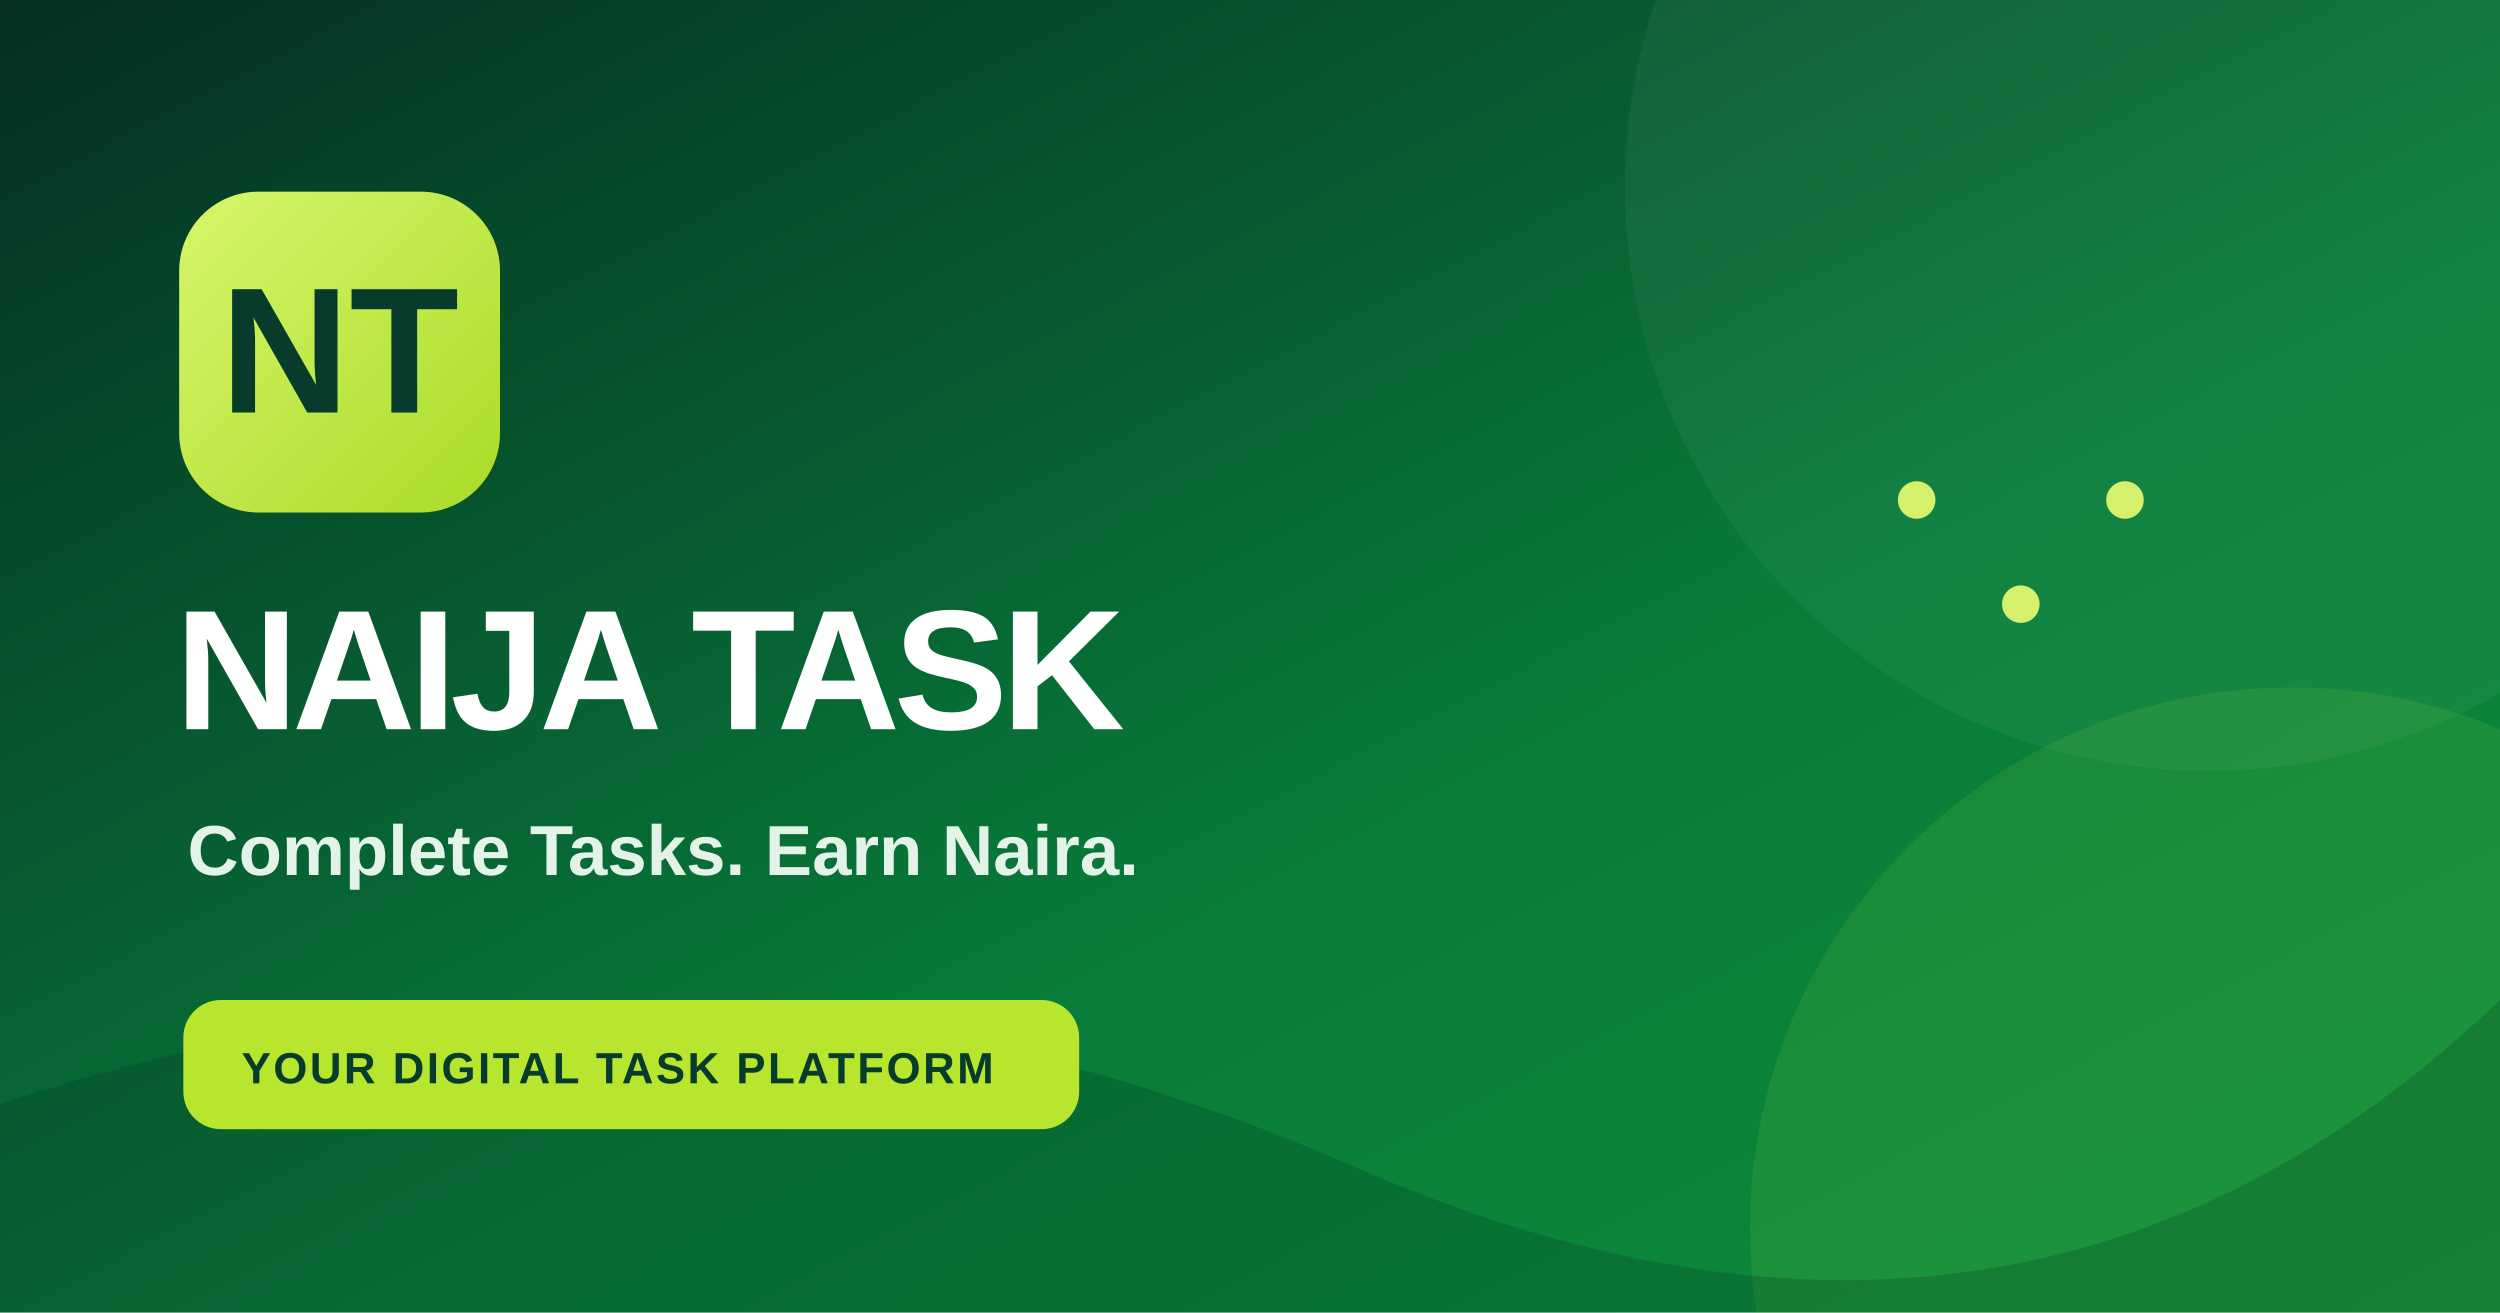
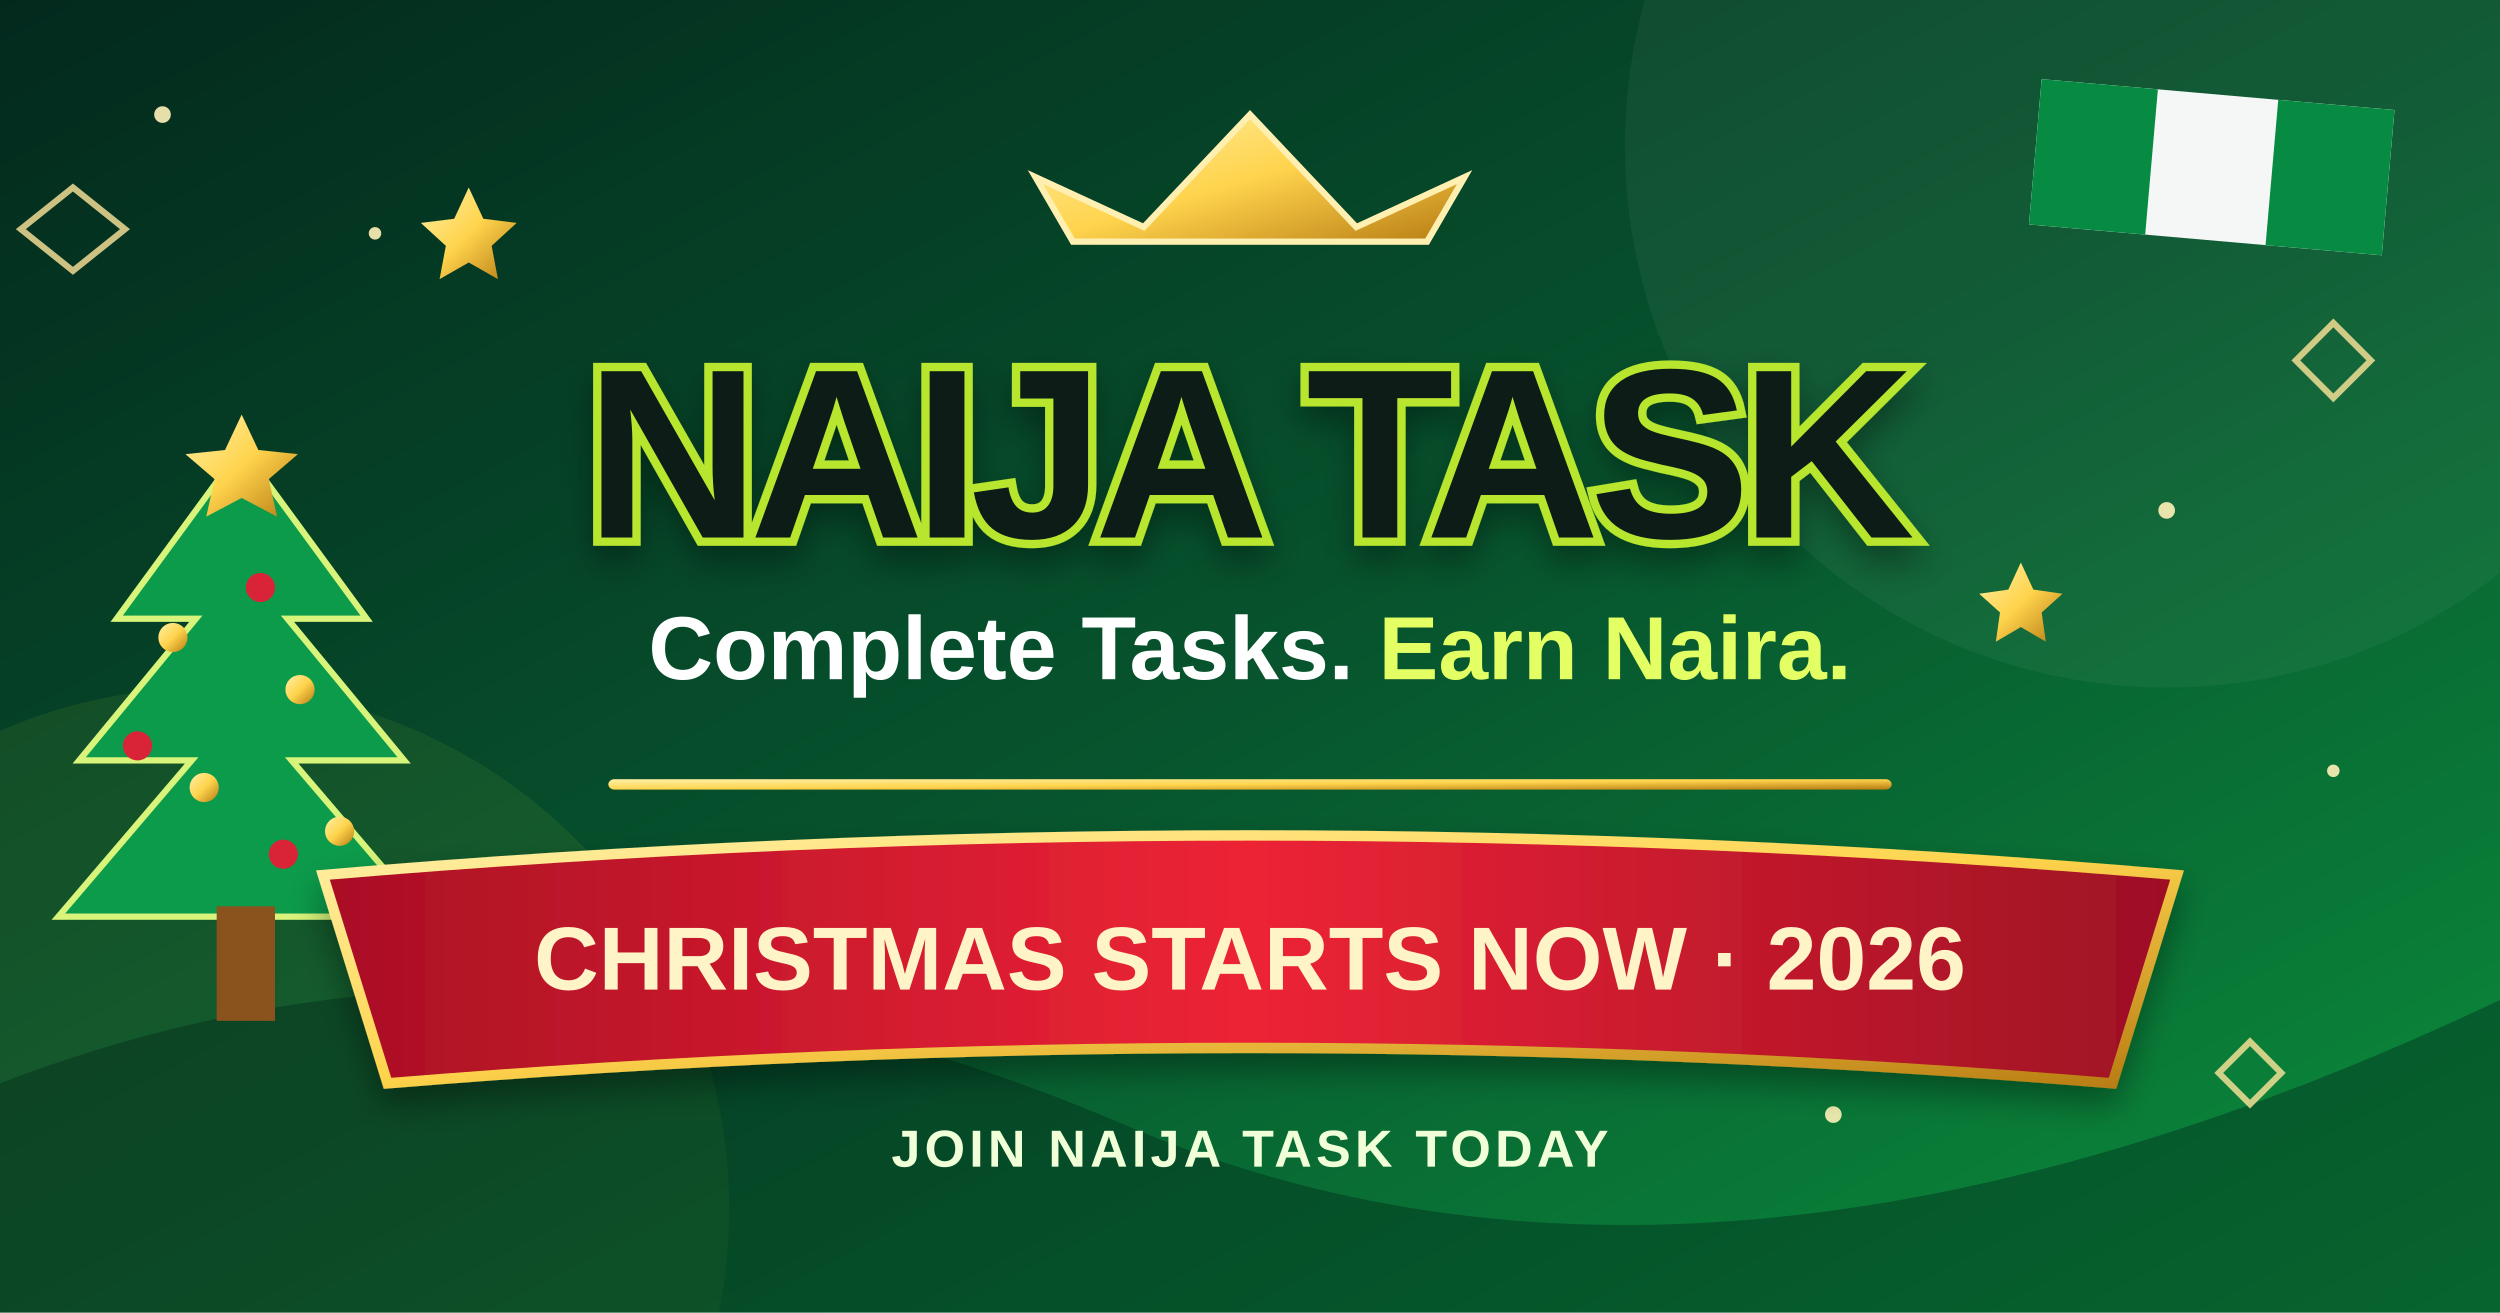
<svg xmlns="http://www.w3.org/2000/svg" width="1200" height="630" viewBox="0 0 1200 630" role="img" aria-labelledby="title desc">
  <defs>
    <linearGradient id="bg" x1="0" y1="0" x2="1" y2="1">
-       <stop stop-color="#052f23" />
-       <stop offset=".58" stop-color="#087b39" />
+       <stop stop-color="#03291d" />
+       <stop offset=".52" stop-color="#07552e" />
      <stop offset="1" stop-color="#0b8f3c" />
    </linearGradient>
+     <linearGradient id="gold" x1="0" y1="0" x2="1" y2="1">
+       <stop stop-color="#fff0a8" />
+       <stop offset=".5" stop-color="#ffd44d" />
+       <stop offset="1" stop-color="#b77b12" />
+     </linearGradient>
    <linearGradient id="lime" x1="0" y1="0" x2="1" y2="1">
-       <stop stop-color="#d7f66b" />
-       <stop offset="1" stop-color="#a9dc27" />
+       <stop stop-color="#e6ff75" />
+       <stop offset="1" stop-color="#a9df22" />
    </linearGradient>
+     <linearGradient id="ribbon" x1="0" y1="0" x2="1" y2="0">
+       <stop stop-color="#a90f24" />
+       <stop offset=".5" stop-color="#ed2436" />
+       <stop offset="1" stop-color="#9c1024" />
+     </linearGradient>
+     <filter id="shadow" x="-20%" y="-30%" width="140%" height="170%">
+       <feGaussianBlur in="SourceAlpha" stdDeviation="8" />
+       <feOffset dy="8" />
+       <feComponentTransfer>
+         <feFuncA type="linear" slope=".35" />
+       </feComponentTransfer>
+       <feMerge>
+         <feMergeNode />
+         <feMergeNode in="SourceGraphic" />
+       </feMerge>
+     </filter>
  </defs>
  <rect width="1200" height="630" fill="url(#bg)" />
-   <circle cx="1060" cy="90" r="280" fill="#ffffff" opacity=".045" />
-   <circle cx="1100" cy="590" r="260" fill="#b8e62e" opacity=".10" />
-   <path d="M0 530Q330 420 650 560T1200 480V630H0Z" fill="#052d21" opacity=".22" />
-   <rect x="86" y="92" width="154" height="154" rx="38" fill="url(#lime)" />
-   <text x="163" y="198" font-family="Arial,Helvetica,sans-serif" font-size="86" font-weight="900" text-anchor="middle" fill="#073b2b">NT</text>
-   <text x="84" y="350" font-family="Arial,Helvetica,sans-serif" font-size="82" font-weight="900" letter-spacing="-3" fill="#ffffff">NAIJA TASK</text>
-   <text x="90" y="420" font-family="Arial,Helvetica,sans-serif" font-size="34" font-weight="600" fill="#e4f3e7">Complete Tasks. Earn Naira.</text>
-   <rect x="88" y="480" width="430" height="62" rx="18" fill="#b8e62e" />
-   <text x="116" y="520" font-family="Arial,Helvetica,sans-serif" font-size="21" font-weight="800" letter-spacing="1.2" fill="#073b2b">YOUR DIGITAL TASK PLATFORM</text>
-   <g fill="#d5f16c">
-     <circle cx="920" cy="240" r="9" />
-     <circle cx="970" cy="290" r="9" />
-     <circle cx="1020" cy="240" r="9" />
+   <circle cx="1040" cy="70" r="260" fill="#fff" opacity=".045" />
+   <circle cx="100" cy="580" r="250" fill="#b8e62e" opacity=".08" />
+   <path d="M0 520Q260 420 540 540T1200 480V630H0Z" fill="#01251a" opacity=".4" />
+   <g fill="none" stroke="#ffe69a" stroke-width="3" opacity=".8">
+     <path d="M35 90L60 110L35 130L10 110Z" />
+     <path d="M1120 155l18 18-18 18-18-18z" />
+     <path d="M1080 500l15 15-15 15-15-15z" />
+   </g>
+   <g fill="#fff2b8" opacity=".9">
+     <circle cx="78" cy="55" r="4" />
+     <circle cx="180" cy="112" r="3" />
+     <circle cx="1040" cy="245" r="4" />
+     <circle cx="1120" cy="370" r="3" />
+     <circle cx="980" cy="80" r="3" />
+     <circle cx="260" cy="500" r="3" />
+     <circle cx="880" cy="535" r="4" />
+   </g>
+   <g transform="translate(38 215)">
+     <path d="M78 0L18 82h38L0 150h54L-10 225h176l-64-75h54l-56-68h38z" fill="#0c9b4b" stroke="#d8f47a" stroke-width="3" />
+     <path d="M66 220h28v55H66z" fill="#8a531d" />
+     <path d="M78 -16l8 17 19 2-14 12 4 18-17-9-17 9 4-18L51 3l19-2z" fill="url(#gold)" />
+     <g fill="url(#gold)">
+       <circle cx="45" cy="91" r="7" />
+       <circle cx="106" cy="116" r="7" />
+       <circle cx="60" cy="163" r="7" />
+       <circle cx="125" cy="184" r="7" />
+     </g>
+     <g fill="#d92336">
+       <circle cx="87" cy="67" r="7" />
+       <circle cx="28" cy="143" r="7" />
+       <circle cx="98" cy="195" r="7" />
+     </g>
+   </g>
+   <g transform="translate(980 38) rotate(5)">
+     <path d="M0 0h170v70H0z" fill="#fff" opacity=".95" />
+     <path d="M0 0h56v70H0zM114 0h56v70h-56z" fill="#078b42" />
+   </g>
+   <path d="M515 116l-18-31 52 24 51-54 51 54 52-24-18 31z" fill="url(#gold)" stroke="#fff0b2" stroke-width="3" />
+   <text x="600" y="258" text-anchor="middle" font-family="Arial,Helvetica,sans-serif" font-size="116" font-weight="900" letter-spacing="-5" fill="#071e14" stroke="#b8e62e" stroke-width="8" paint-order="stroke" filter="url(#shadow)">NAIJA TASK</text>
+   <text x="600" y="326" text-anchor="middle" font-family="Arial,Helvetica,sans-serif" font-size="43" font-weight="800" fill="#fff">Complete Tasks. <tspan fill="#e4ff64">Earn Naira.</tspan>
+   </text>
+   <rect x="292" y="374" width="616" height="5" rx="3" fill="url(#gold)" />
+   <path d="M155 420Q600 382 1045 420L1014 520Q600 486 186 520Z" fill="url(#ribbon)" stroke="url(#gold)" stroke-width="5" filter="url(#shadow)" />
+   <text x="600" y="475" text-anchor="middle" font-family="Arial,Helvetica,sans-serif" font-size="43" font-weight="900" fill="#fff4c7">CHRISTMAS STARTS NOW · 2026</text>
+   <text x="600" y="560" text-anchor="middle" font-family="Arial,Helvetica,sans-serif" font-size="25" font-weight="800" letter-spacing="2" fill="#f0ffd8">JOIN NAIJA TASK TODAY</text>
+   <g fill="url(#gold)">
+     <path d="M225 90l7 15 16 2-12 11 3 16-14-8-14 8 3-16-12-11 16-2z" />
+     <path d="M970 270l6 13 14 2-10 9 2 14-12-7-12 7 2-14-10-9 14-2z" />
  </g>
</svg>
